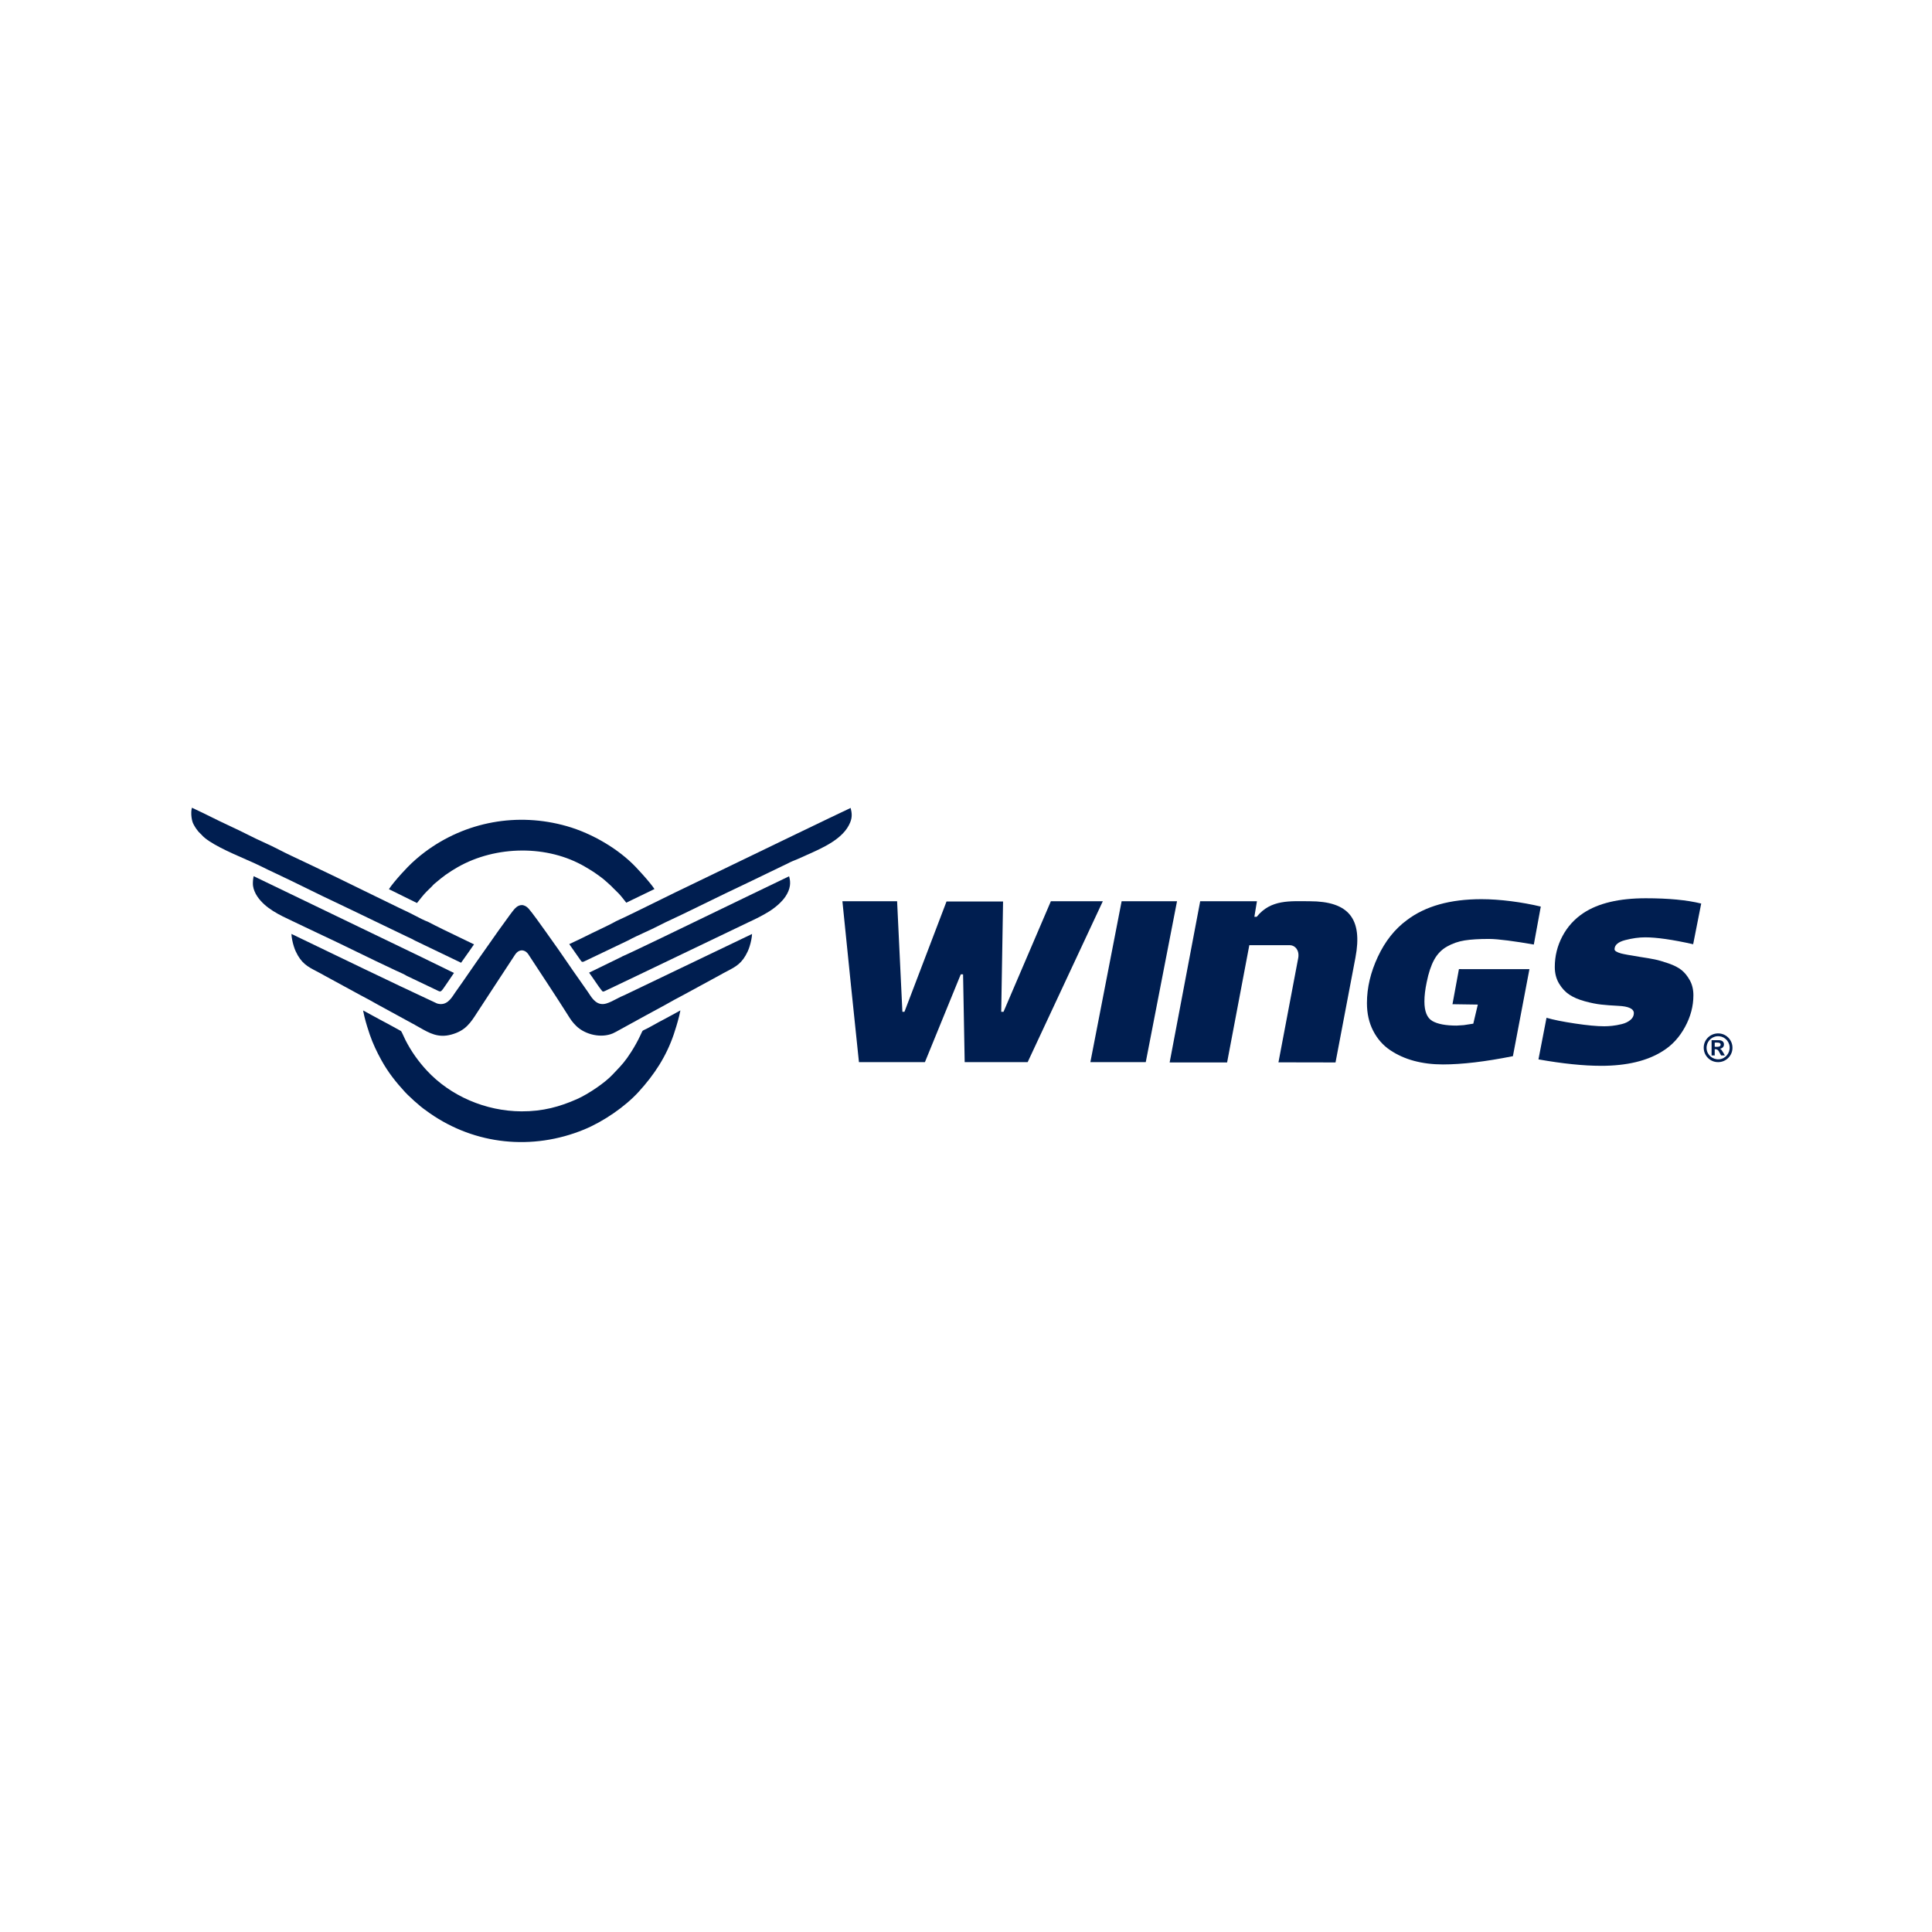
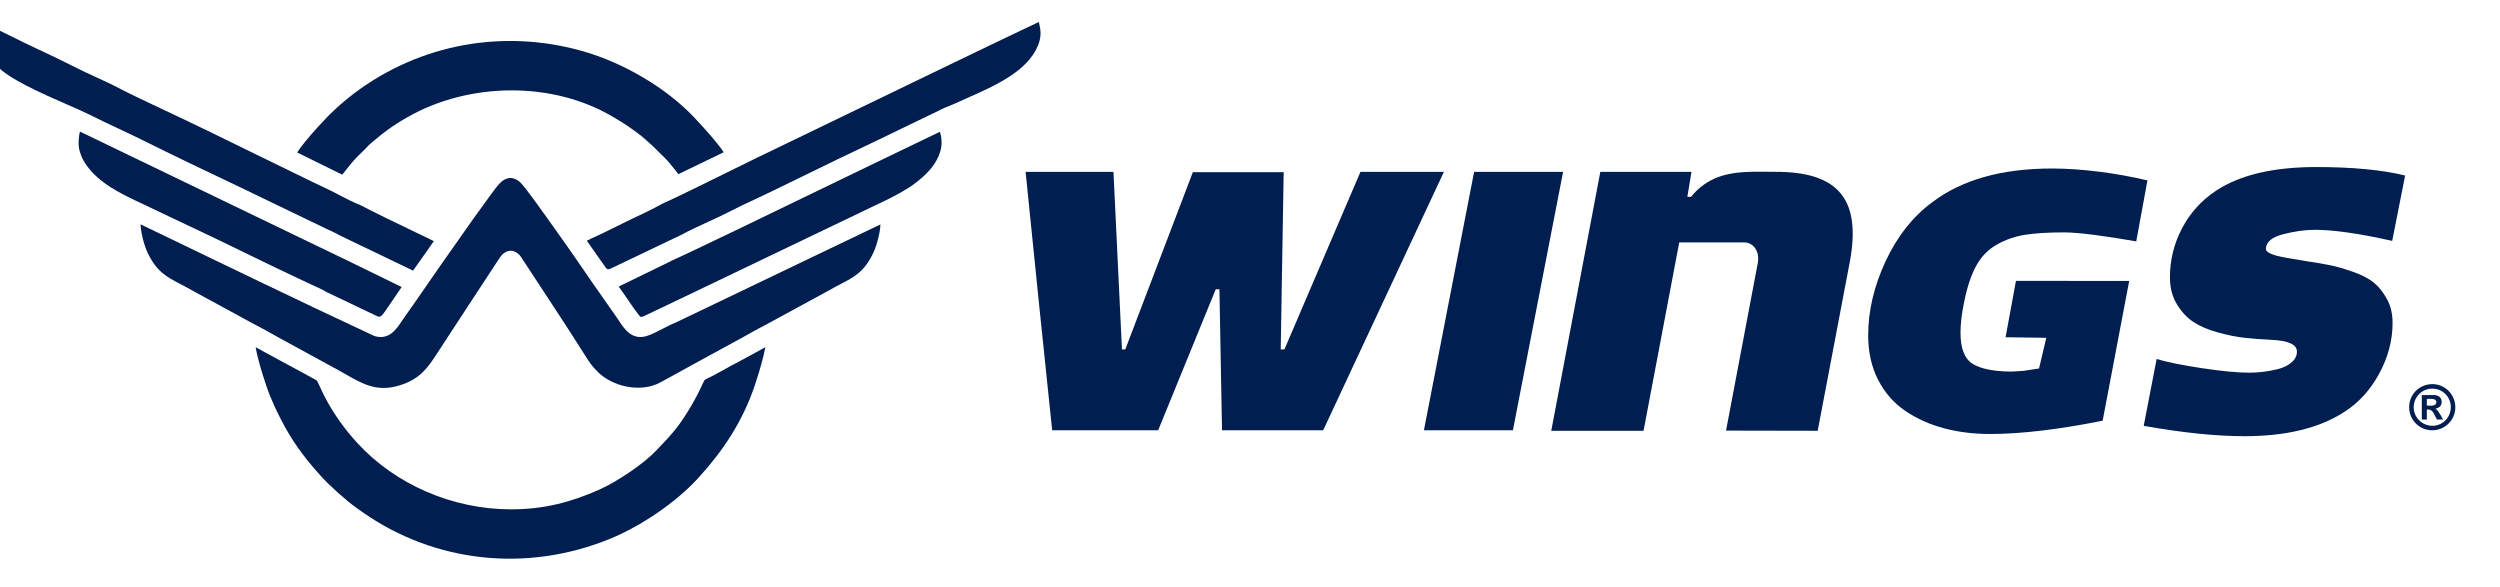
- <svg xmlns="http://www.w3.org/2000/svg" xml:space="preserve" width="3.6in" height="3.6in" version="1.1" style="shape-rendering:geometricPrecision; text-rendering:geometricPrecision; image-rendering:optimizeQuality; fill-rule:evenodd; clip-rule:evenodd" viewBox="0 0 3599.99 3599.99">
+ <svg xmlns="http://www.w3.org/2000/svg" xml:space="preserve" width="2900" height="680" version="1.1" style="shape-rendering:geometricPrecision; text-rendering:geometricPrecision; image-rendering:optimizeQuality; fill-rule:evenodd; clip-rule:evenodd" viewBox="380 1480 2900 680">
  <defs>
    <style type="text/css">
   
    .fil0 {fill:#001E50}
    .fil1 {fill:#001E50;fill-rule:nonzero}
   
  </style>
  </defs>
  <g id="Capa_x0020_1">
    <g id="_2188221291440">
      <path class="fil0" d="M854.81 1745.95c-19.25,-9.24 -39.57,-18.99 -57.64,-28.46 -6.55,-2.3 -16.51,-7.52 -24.1,-11.5l-3.87 -2.02c-5.97,-3.09 -12.21,-6.04 -18.48,-8.99l-9.03 -4.3c-20.33,-9.81 -42.69,-20.76 -65,-31.7 -33.32,-16.33 -66.64,-32.67 -101.17,-48.94l-8.85 -4.17c-15.24,-7.15 -35.13,-16.47 -46.61,-22.54 -9.42,-4.98 -19.2,-9.48 -28.98,-13.98 -8.99,-4.13 -17.98,-8.26 -26.76,-12.78 -11.78,-6.06 -23.42,-11.53 -35.07,-17 -7.15,-3.35 -14.29,-6.71 -20.56,-9.75l-10.34 -5.09c-12.67,-6.25 -31.75,-15.67 -40.69,-19.66 -0.72,2.28 -1.11,5.12 -1.22,8.13 -0.26,6.74 0.85,14.02 2.42,18.67 0.56,1.66 1.45,3.52 2.43,5.32 1.43,2.63 3.12,5.24 4.38,7.09 1.15,1.7 2.26,3.06 3.38,4.44l0.98 1.21c0.74,0.93 1.6,1.7 2.45,2.47 1.01,0.93 2.02,1.85 3.07,3.07 13.34,15.58 52.9,32.91 82.63,45.92 10.75,4.7 20.25,8.86 26.95,12.26 10.38,5.26 20.72,10.11 31.06,14.95 9.08,4.26 18.16,8.52 26.64,12.72 19.04,9.44 38.18,18.8 57.38,28.06 19.12,9.23 38.35,18.4 57.65,27.5 10.02,4.72 18.98,9.09 27.94,13.47 10.33,5.04 20.65,10.08 29.64,14.3l42.86 20.62 2.5 1.14c4.03,1.86 9.57,4.42 12.4,6.22l85.96 41.31c5.39,-7.66 10.75,-15.32 16.21,-22.93l3.51 -5.09c0.72,-1.06 1.58,-2.26 2.48,-3.5l1.92 -2.68c-4.36,-2.24 -11.3,-5.55 -15.17,-7.39l-13.28 -6.39z" />
      <path class="fil0" d="M1088.31 1791.57l82.85 -39.56c8.6,-4.76 19.3,-9.66 30.09,-14.6 9.38,-4.3 18.85,-8.63 27.11,-12.98 7.24,-3.82 15.26,-7.56 23.08,-11.22l20.26 -9.57 14.48 -7.01 17.62 -8.6c32.09,-15.66 63.89,-31.18 97.07,-46.8 9.97,-4.7 18.88,-9.06 27.78,-13.42 9.72,-4.76 19.46,-9.53 29.31,-14.16l7.1 -3.38c2.28,-1.1 4.54,-2.22 6.94,-3.46 2.74,-1.41 5.71,-2.59 8.69,-3.77 2.29,-0.91 4.59,-1.82 6.4,-2.65 5.02,-2.33 9.91,-4.49 14.91,-6.7 32.23,-14.27 69.63,-30.82 82.04,-60.85 4.26,-10.33 3.37,-17.96 1,-27.35 -27.29,12.68 -161.59,77.6 -249.52,120.1 -41.33,19.98 -72.44,35.02 -77.48,37.39 -2.07,0.97 -10.78,5.28 -22.47,11.05 -29.3,14.46 -77.12,38.07 -87.66,42.43 -0.48,0.39 -0.97,0.67 -1.38,0.88 -14.08,7.75 -30.26,14.81 -44.8,22.08 -3.8,1.83 -7.57,3.72 -11.35,5.59 -3.57,1.79 -7.19,3.59 -11.79,5.81 -1.59,0.77 -3.53,1.65 -5.7,2.64 -3.93,1.78 -8.65,3.93 -12.17,5.75 3.61,5.35 7.44,10.72 11.28,16.11 3.48,4.88 6.99,9.8 10.39,14.78 0.09,0.13 0.18,0.28 0.28,0.41 1.31,1.62 2.19,2.63 5.63,1.08z" />
      <path class="fil0" d="M733.98 1644.36c-3.78,4.64 -7.09,9.02 -9.28,12.47l52.28 25.81 9.17 -11.46c2.75,-3.47 5.83,-6.85 9.01,-10.11 3.15,-3.22 6.34,-6.28 9.41,-9.2 0.57,-0.54 1.08,-1.13 1.57,-1.7 0.91,-1.05 1.79,-2.06 3.19,-3.21l4.96 -4.14c4.91,-4.1 9.81,-8.2 15.67,-12.41 3.59,-2.59 7.29,-5.08 11.11,-7.51 3.65,-2.34 7.57,-4.69 11.78,-7.09 35.51,-20.25 77.72,-30.83 119.9,-30.97 41.22,-0.14 82.48,9.7 117.47,30.22 7.48,4.39 12.64,7.55 17.52,10.83 4.97,3.34 9.59,6.75 15.97,11.61 5,4.24 10.48,9.04 15.24,13.53 2.9,3.11 5.29,5.4 7.58,7.59 4.44,4.26 8.58,8.22 14.94,16.43l1.5 1.9c1.23,1.52 2.68,3.32 3.96,5.08l52.57 -25.44c-1.91,-2.96 -4.85,-6.84 -8.26,-11.05 -8.96,-11.07 -20.88,-23.94 -26.31,-29.67 -16.18,-17.05 -36.41,-32.62 -58.26,-45.61 -22.6,-13.44 -46.93,-24.1 -70.3,-30.78 -46.42,-13.27 -93.52,-15.25 -138.22,-7.13 -45.62,8.29 -88.8,27.09 -126.29,55.15 -5.61,4.19 -11.31,8.81 -16.85,13.65 -5.36,4.68 -10.54,9.56 -15.29,14.43 -5.8,5.95 -16.94,17.94 -25.74,28.76z" />
      <path class="fil0" d="M1127.19 1846.59l58.4 -27.85 207.85 -99.66c7.27,-3.38 14.2,-6.68 20.63,-9.98 6.48,-3.33 12.83,-6.85 19.1,-10.77 6.02,-3.76 12.27,-8.48 17.8,-13.54 5.02,-4.59 9.46,-9.49 12.61,-14.22 4.34,-6.52 7.31,-13.2 8.3,-20.25 0.77,-5.47 0.35,-11.26 -1.52,-17.49l-73.61 35.44c-4.15,1.96 -23.98,11.57 -50.56,24.44 -65.6,31.77 -172.09,83.36 -187.35,89.7l0.07 0.15 -61.21 29.86c1.35,2.02 2.96,4.22 4.28,6.04l1.01 1.39c2.03,2.83 4.35,6.26 6.71,9.74 3.69,5.44 7.48,11.04 10.6,14.86l1.02 1.26c0.72,0.9 1.22,1.52 1.89,1.78 0.82,0.31 1.91,0.07 3.98,-0.91z" />
      <path class="fil0" d="M845.91 1812.96l-60.64 -29.62 -312.58 -150.71c-0.28,1.13 -0.54,2.46 -0.76,3.87 -0.8,5.09 -0.92,10.81 -0.47,14.09 0.46,3.41 1.44,6.74 2.68,9.84 1.52,3.78 3.42,7.19 5.31,9.98 15.13,22.32 41.23,34.55 65.9,46.1l3.62 1.7c6.33,2.97 12.74,6.06 19.14,9.13 7.26,3.49 14.51,6.97 22.94,10.89 24.52,11.39 48.72,23.17 72.93,34.94 24.59,11.96 49.19,23.94 73,34.99l3.92 1.78c5.62,2.53 13.48,6.07 17.16,8.49l58.11 27.71c5.41,2.56 5.49,2.44 15.04,-11.57l14.7 -21.61z" />
      <path class="fil0" d="M1165.2 1913.06c24.8,-13.78 49.79,-27.23 74.7,-40.81 5.42,-3.12 11,-6.23 16.57,-9.26 5.51,-3 11.17,-6 16.75,-8.92l66.6 -36.24c5.2,-3.01 10.25,-5.65 14.92,-8.09 16.69,-8.7 28.14,-14.67 38.52,-36.96 2.43,-5.2 5.15,-13.57 6.75,-22 0.68,-3.59 1.16,-7.17 1.32,-10.46l-237.8 113.99c-4.51,1.69 -9.51,4.3 -14.5,6.91 -6.67,3.48 -13.33,6.96 -19.51,8.73 -16.74,4.78 -25.54,-8.68 -31.74,-18.15l-1.83 -2.77c-5.06,-7.34 -10.85,-15.57 -16.63,-23.76 -7.96,-11.3 -15.91,-22.58 -23.39,-33.66 -9.94,-14.72 -19.99,-28.82 -29.89,-42.73l-10.2 -14.37c-2.74,-3.87 -8.68,-12.22 -15.43,-21.45 -6.2,-8.47 -12.44,-16.74 -15.48,-20.05 -1.48,-1.6 -3.68,-3.56 -6.37,-4.91 -1.85,-0.93 -3.93,-1.59 -6.15,-1.63 -2.22,-0.04 -4.3,0.52 -6.13,1.37 -2.64,1.22 -4.81,3.03 -6.33,4.58 -1.44,1.47 -3.26,3.65 -5.11,6.01 -1.72,2.17 -3.65,4.79 -5.33,7.11l-6.82 9.42c-4.79,6.64 -9.57,13.27 -13.58,18.74l-40.2 57.16c-4.61,6.59 -9.74,14.02 -14.87,21.47 -8.23,11.94 -16.43,23.85 -25.13,35.97 -0.79,1.09 -1.58,2.3 -2.42,3.57 -6.42,9.75 -15.09,22.87 -31.71,18.06l-0.75 -0.27c-90.76,-42.16 -180.75,-86.16 -271,-129.43 0.15,3.33 0.63,6.94 1.31,10.57 1.6,8.47 4.3,16.81 6.72,21.97 10.43,22.26 21.87,28.23 38.55,36.93 4.67,2.46 9.73,5.1 14.93,8.1l66.59 36.25c5.58,2.92 11.24,5.93 16.75,8.92 5.57,3.03 11.15,6.13 16.56,9.26l66.13 36.09c0.78,0.21 1.53,0.51 2.2,1.22 3.14,1.72 5.95,3.32 8.71,4.9 18.66,10.65 34.96,19.94 59.19,13.41 26.74,-7.21 35.92,-21.53 49.5,-42.74l0.19 -0.28c6.37,-9.95 13.59,-20.89 20.81,-31.83 5.55,-8.41 11.14,-16.89 17.69,-27.04l28.82 -43.93 1.91 -2.91c7.74,-11.79 19.43,-10.33 25.85,0.56 0.65,1.09 1.38,2.11 2.07,3.17 23.51,36.04 47.69,72.17 70.67,108.61 5.1,8.14 8.24,13.15 15.72,20.41 8.4,8.14 20.14,13.96 32.6,16.48 11.9,2.41 24.41,1.8 35.2,-2.69 3.25,-1.35 8.95,-4.55 14.3,-7.55 3.33,-1.87 6.53,-3.67 9.22,-5.05z" />
      <path class="fil0" d="M706.96 1899.34l-30.42 -16.57c0.65,3.69 1.53,7.7 2.54,11.81 3,12.21 7.18,25.19 9.9,33.13 2.92,8.53 6.29,16.76 9.94,24.67 3.74,8.11 7.69,15.76 11.69,23 6.35,11.48 13.04,21.62 20.35,31.32 7.36,9.76 15.24,18.93 23.96,28.45 3.42,3.73 7.26,7.26 11.06,10.74 2.06,1.89 4.12,3.78 6.36,5.96 0.77,0.75 1.52,1.34 2.28,1.93 0.83,0.67 1.7,1.35 2.59,2.18 3.8,3.51 7.67,6.68 11.62,9.7 3.88,2.96 8.07,5.93 12.43,8.96 42.02,29.23 89.65,46.65 138.77,51.82 49.2,5.19 99.92,-1.89 148.03,-21.61 17.89,-7.33 37.24,-18.04 55.39,-30.57 17.46,-12.05 33.78,-25.79 46.6,-39.84 14.56,-15.95 27.41,-32.38 38.38,-50.02 10.94,-17.59 20.03,-36.42 27.09,-57.21 2.33,-6.88 6.94,-21.41 10.08,-34.25 0.89,-3.63 1.67,-7.11 2.24,-10.22 -10.41,5.67 -20.85,11.56 -31.33,17.07 -6.3,3.29 -13.09,6.85 -19.64,10.65 -7.33,4.24 -11.99,6.46 -15.12,7.95 -2.11,1.02 -3.41,1.63 -4,2.11 -0.79,0.64 -1.54,2.28 -3.46,6.44l-0.93 2.02c-2.34,5.04 -4.96,10.14 -7.7,15.11 -2.99,5.42 -6.11,10.67 -9.17,15.49 -11.41,17.98 -18.57,25.48 -28.93,36.34l-6.35 6.7c-7.13,7.61 -18.2,16.45 -29.95,24.51 -12.55,8.61 -25.96,16.41 -36.23,20.94 -15.85,7 -31.67,12.74 -48.52,16.71 -16.84,3.96 -34.72,6.15 -54.72,6.07 -33.49,-0.14 -66.65,-7.31 -96.93,-20.39 -30.33,-13.08 -57.81,-32.14 -79.85,-56.02 -7.61,-8.25 -14.74,-16.99 -21.31,-26.28 -6.53,-9.24 -12.53,-19.09 -17.94,-29.63 -0.91,-1.77 -1.87,-3.87 -2.88,-6.07 -2.32,-5.07 -4.99,-10.88 -5.7,-11.28 -11.62,-6.5 -21.93,-12.02 -32.38,-17.63l-7.83 -4.19z" />
    </g>
    <g id="_2188221291392">
      <path class="fil1" d="M2983.19 1985.98c-32.55,0 -71.38,-4 -116.49,-11.99l14.99 -77.52c12.56,3.71 30.27,7.28 53.11,10.7 22.84,3.43 40.97,5.14 54.39,5.14 4.57,0 9.57,-0.28 14.99,-0.85 5.43,-0.57 11.35,-1.64 17.77,-3.21 6.43,-1.57 11.78,-4.14 16.06,-7.71 4.28,-3.57 6.43,-7.78 6.43,-12.63 0,-8.28 -9.85,-12.85 -29.56,-13.7 -11.7,-0.57 -22.13,-1.36 -31.26,-2.36 -9.14,-1 -19.41,-3.07 -30.83,-6.21 -11.43,-3.14 -20.92,-7.21 -28.48,-12.21 -7.56,-4.99 -13.99,-11.92 -19.27,-20.77 -5.28,-8.85 -7.92,-19.13 -7.92,-30.83 0,-20.28 4.71,-39.33 14.13,-57.18 9.42,-17.85 22.56,-32.34 39.4,-43.47 27.7,-18.27 66.39,-27.41 116.07,-27.41 42.26,0 76.67,3.28 103.22,9.85l-14.99 75.81c-38.26,-8.57 -68.09,-12.85 -89.51,-12.85 -11.42,0 -23.77,1.71 -37.05,5.14 -13.28,3.43 -19.92,9.13 -19.92,17.13 0,2.86 4,5.43 12,7.71 5.43,1.43 17.13,3.57 35.12,6.43 11.42,1.71 20.63,3.29 27.63,4.71 7,1.43 15.63,3.93 25.91,7.49 10.28,3.57 18.35,7.71 24.2,12.42 5.85,4.71 10.99,11.06 15.42,19.06 4.43,8 6.64,17.28 6.64,27.84 0,20.28 -5.21,39.98 -15.63,59.11 -10.42,19.13 -24.06,33.98 -40.9,44.54 -28.84,18.56 -67.39,27.84 -115.64,27.84z" />
      <path class="fil1" d="M2688.43 1983.41c-19.13,0 -36.98,-2.21 -53.54,-6.64 -16.56,-4.43 -31.48,-11.14 -44.75,-20.13 -13.28,-9 -23.77,-20.99 -31.48,-35.98 -7.71,-14.99 -11.57,-32.2 -11.57,-51.61 0,-28.55 6.78,-57.32 20.35,-86.3 13.56,-28.98 31.62,-51.75 54.18,-68.31 34.26,-25.98 80.52,-38.97 138.77,-38.97 34.83,0 75.8,5.52 110.64,13.8l-12.99 70.74c-34.26,-6 -66.67,-10.45 -83.51,-10.45 -18.56,0 -33.69,0.93 -45.4,2.78 -11.7,1.86 -22.63,5.64 -32.76,11.35 -10.14,5.71 -18.13,13.92 -23.99,24.63 -5.85,10.7 -10.49,24.63 -13.92,41.76 -2.85,13.42 -4.28,25.41 -4.28,35.98 0,18.56 4.93,30.69 14.78,36.41 9.85,5.71 24.91,8.56 45.19,8.56l13.28 -0.86 17.84 -2.72 8.43 -35.57 -47.23 -0.69 12.04 -65.39 131.35 0.09 -30.78 162.11c-51.4,10.28 -94.94,15.42 -130.63,15.42z" />
      <polygon class="fil1" points="2134.96,1979.13 2031.74,1979.13 2089.98,1679.33 2193.2,1679.33 " />
      <path class="fil1" d="M1723.44 1979.13l-122.92 0c-9.7,-92.22 -19.98,-192.16 -30.83,-299.8l101.93 0 9.85 206.01 3.85 0 78.38 -205.58 105.36 0 -3.43 205.58 4.28 0 88.23 -206.01 96.8 0 -140.05 299.8 -117.35 0 -3 -163.61 -4.28 0 -66.81 163.61z" />
      <path class="fil1" d="M2488.54 1979.7l37.1 -195.24c13.81,-72.67 -12.65,-105.13 -85.3,-105.13 -35.87,0 -72.33,-3.85 -98.65,28.97l-4.36 0.02 4.79 -28.99 -105.74 0 -56.92 300.37 107.06 0 41.4 -218.5c25.25,0 50.49,0 75.73,0 9.32,0.24 17.62,8.93 15.54,23.15l-36.98 195.15 106.33 0.2z" />
      <path class="fil0" d="M3222.78 1955.01c-1.4,11.05 -11.22,20.26 -23.89,18.73 -11.02,-1.33 -20.46,-11.4 -18.78,-24.28 1.42,-10.87 11.41,-19.97 24.03,-18.5 10.94,1.27 20.24,11.41 18.63,24.05zm-25.08 -29.17c-13.54,1.84 -25,14.28 -22.81,30.26 1.86,13.64 14.48,24.99 30.44,22.74 13.36,-1.88 24.65,-14.35 22.61,-30.09 -1.76,-13.59 -14.35,-25.07 -30.24,-22.91z" />
      <path class="fil0" d="M3195.11 1950.44l0.02 -7.66c4.16,-0.15 11.07,-0.93 11.06,3.75 -0.01,4.75 -6.67,4.22 -11.08,3.91zm-5.8 16.21l5.81 0.05 0 -11.65c7.56,-0.62 7.85,5.42 11.82,11.57l7.05 0.07c-0.47,-1.28 -4.81,-8.54 -6.02,-10.06 -1,-1.26 -1.59,-1.56 -2.98,-2.33 0.77,-0.46 2.13,-0.65 3.02,-1.11 3.02,-1.54 4.72,-4.32 4.26,-8.11 -0.59,-4.78 -4.5,-6.84 -9.7,-6.84l-13.28 0.03 0 28.37z" />
    </g>
  </g>
</svg>
